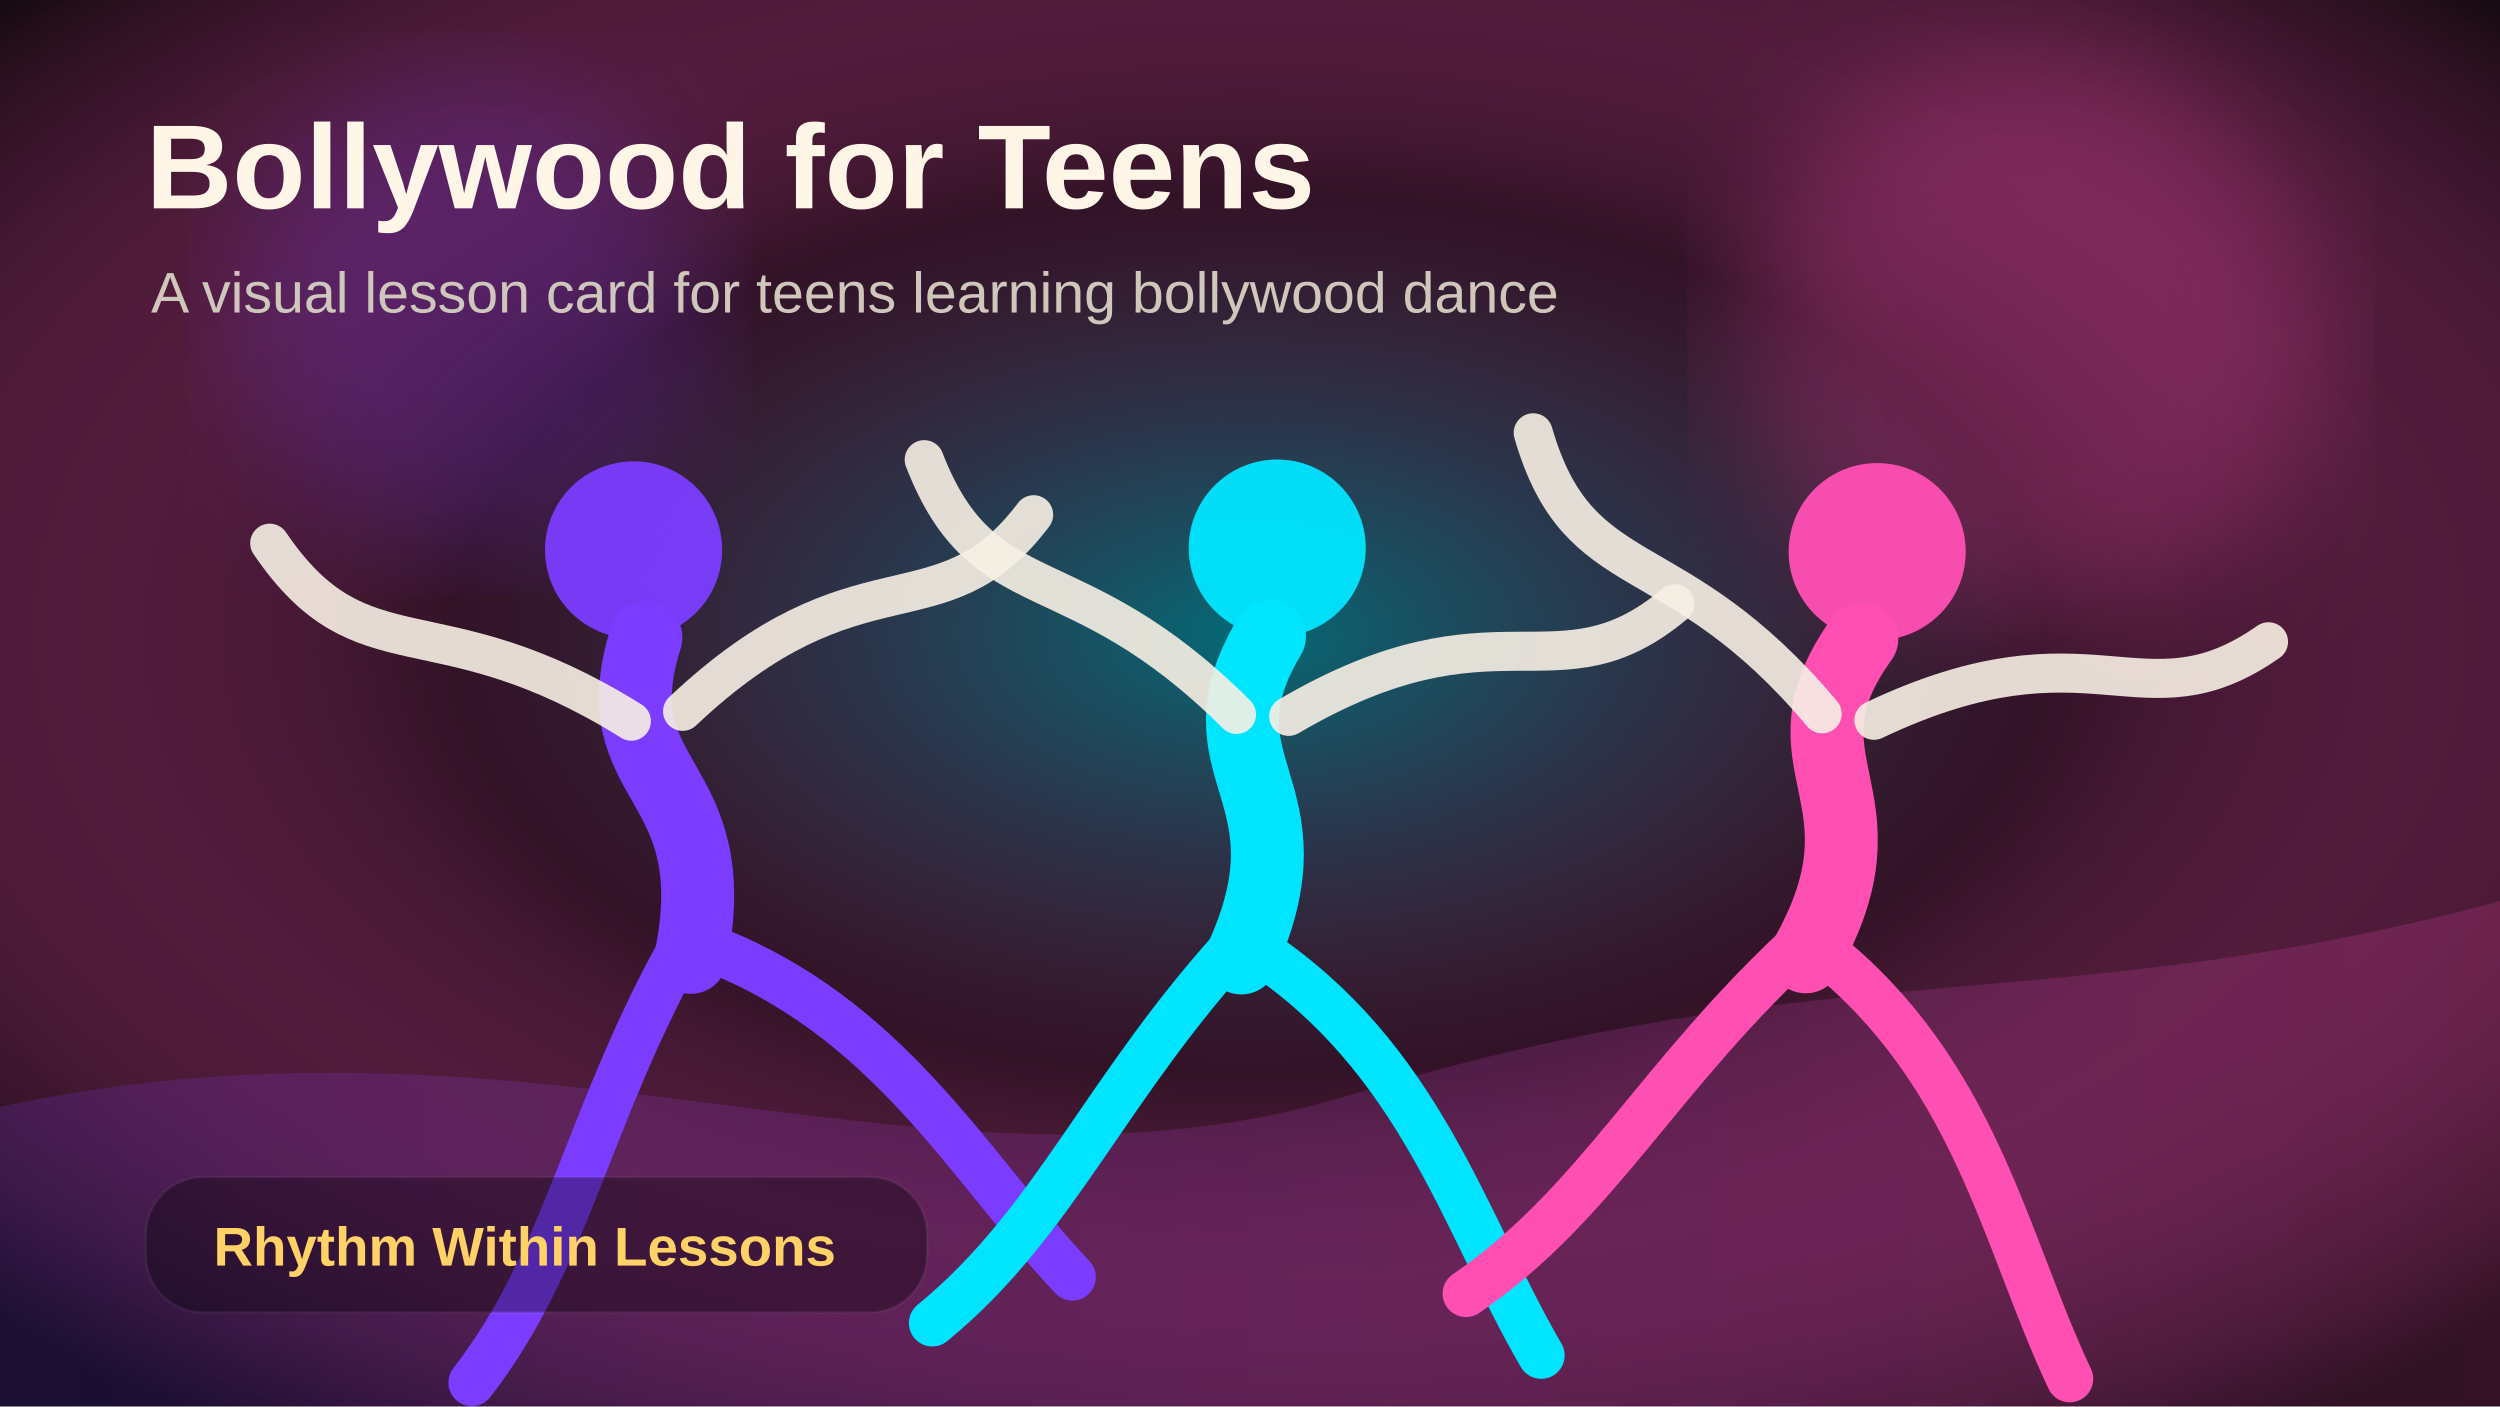
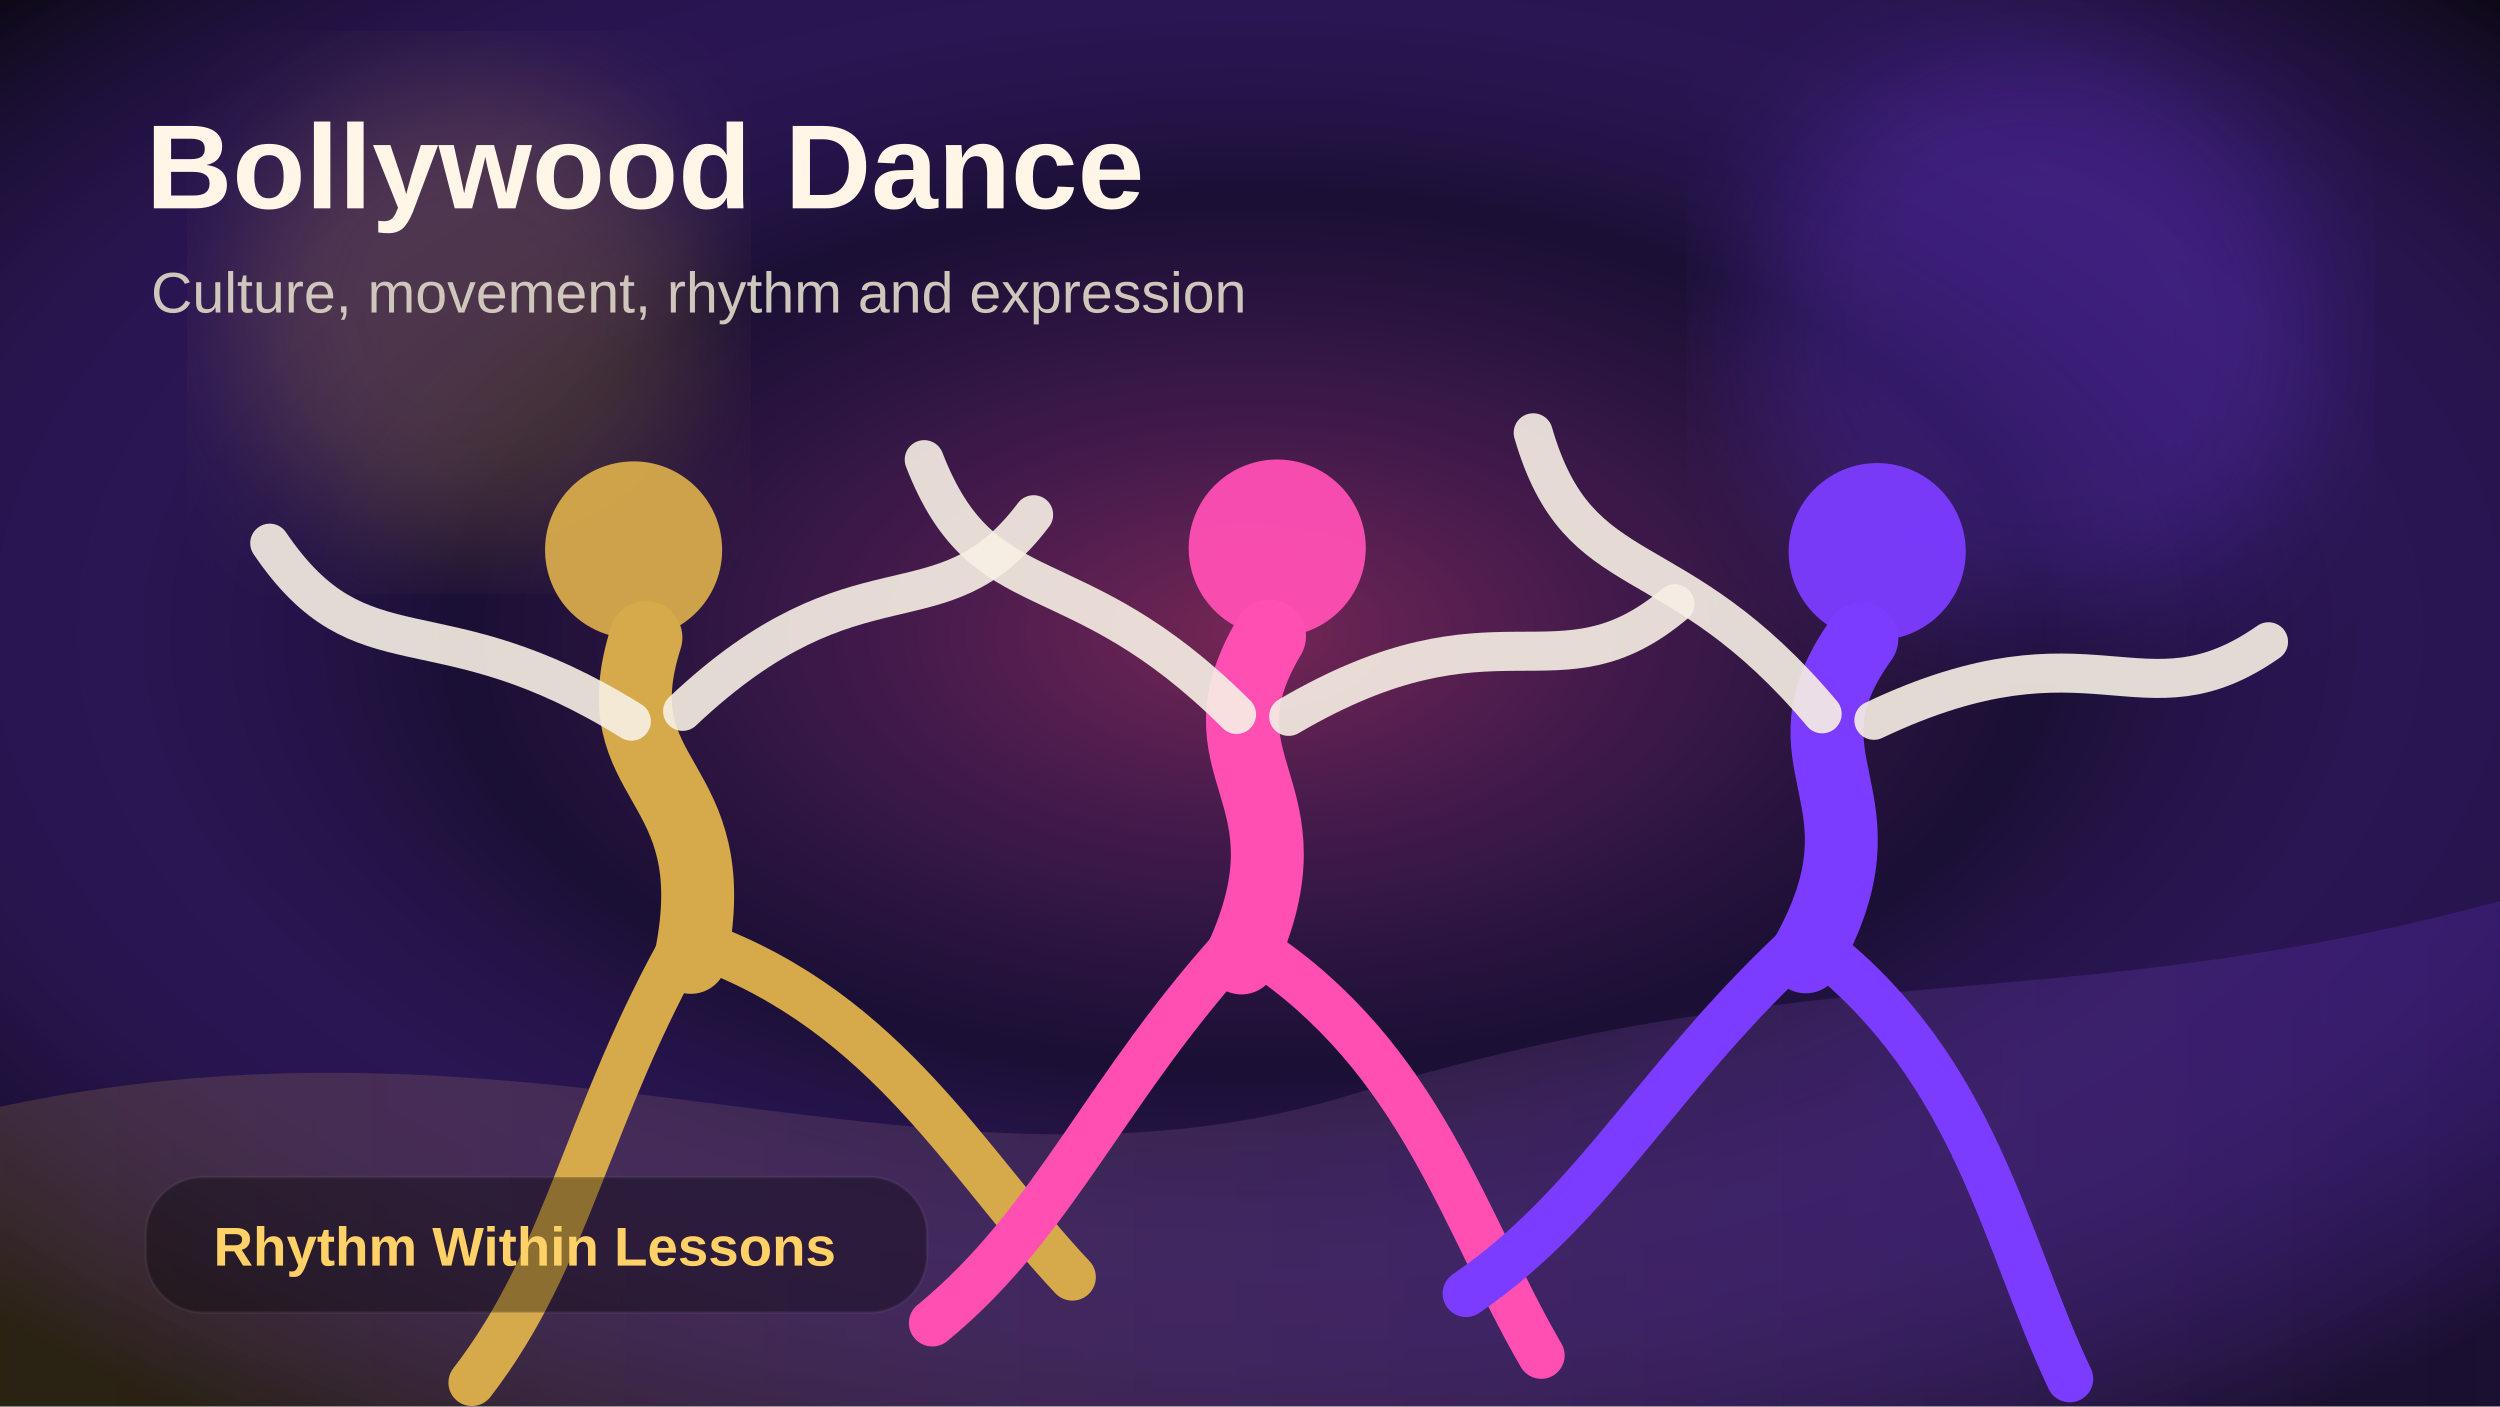
<svg xmlns="http://www.w3.org/2000/svg" viewBox="0 0 960 540" width="960" height="540">
  <defs>
    <radialGradient id="g" cx="50%" cy="45%" r="70%">
-       <stop stop-color="#00e5ff" stop-opacity=".45" />
-       <stop offset=".45" stop-color="#ff4fb3" stop-opacity=".18" />
+       <stop stop-color="#ff4fb3" stop-opacity=".45" />
+       <stop offset=".45" stop-color="#7c3cff" stop-opacity=".18" />
      <stop offset="1" stop-color="#050505" />
    </radialGradient>
    <linearGradient id="l" x1="0" x2="1">
-       <stop stop-color="#7c3cff" />
-       <stop offset="1" stop-color="#ff4fb3" />
+       <stop stop-color="#d6a94a" />
+       <stop offset="1" stop-color="#7c3cff" />
    </linearGradient>
    <filter id="blur">
      <feGaussianBlur stdDeviation="24" />
    </filter>
  </defs>
  <rect width="960" height="540" fill="#050507" />
  <rect width="960" height="540" fill="url(#g)" />
-   <circle cx="180" cy="120" r="90" fill="#7c3cff" opacity=".22" filter="url(#blur)" />
-   <circle cx="780" cy="130" r="110" fill="#ff4fb3" opacity=".25" filter="url(#blur)" />
+   <circle cx="180" cy="120" r="90" fill="#d6a94a" opacity=".22" filter="url(#blur)" />
+   <circle cx="780" cy="130" r="110" fill="#7c3cff" opacity=".25" filter="url(#blur)" />
  <path d="M0 425 C210 380 360 470 520 420 C700 365 790 392 960 346 L960 540 L0 540Z" fill="url(#l)" opacity=".18" />
  <g transform="translate(260,330) rotate(-8)">
+     <circle cx="0" cy="-120" r="34" fill="#d6a94a" opacity=".95" />
+     <path d="M0 -86 C-26 -32 24 -30 0 38" stroke="#d6a94a" stroke-width="28" stroke-linecap="round" fill="none" />
+     <path d="M-10 -55 C-78 -112 -110 -85 -138 -142" stroke="#f7efe4" stroke-width="15" stroke-linecap="round" fill="none" opacity=".9" />
+     <path d="M10 -56 C86 -110 112 -70 154 -112" stroke="#f7efe4" stroke-width="15" stroke-linecap="round" fill="none" opacity=".9" />
+     <path d="M0 30 C-48 92 -62 145 -106 188" stroke="#d6a94a" stroke-width="18" stroke-linecap="round" fill="none" />
+     <path d="M5 34 C72 70 94 132 128 180" stroke="#d6a94a" stroke-width="18" stroke-linecap="round" fill="none" />
+   </g>
+   <g transform="translate(480,330) rotate(5)">
+     <circle cx="0" cy="-120" r="34" fill="#ff4fb3" opacity=".95" />
+     <path d="M0 -86 C-26 -32 24 -30 0 38" stroke="#ff4fb3" stroke-width="28" stroke-linecap="round" fill="none" />
+     <path d="M-10 -55 C-78 -112 -110 -85 -138 -142" stroke="#f7efe4" stroke-width="15" stroke-linecap="round" fill="none" opacity=".9" />
+     <path d="M10 -56 C86 -110 112 -70 154 -112" stroke="#f7efe4" stroke-width="15" stroke-linecap="round" fill="none" opacity=".9" />
+     <path d="M0 30 C-48 92 -62 145 -106 188" stroke="#ff4fb3" stroke-width="18" stroke-linecap="round" fill="none" />
+     <path d="M5 34 C72 70 94 132 128 180" stroke="#ff4fb3" stroke-width="18" stroke-linecap="round" fill="none" />
+   </g>
+   <g transform="translate(700,330) rotate(10)">
    <circle cx="0" cy="-120" r="34" fill="#7c3cff" opacity=".95" />
    <path d="M0 -86 C-26 -32 24 -30 0 38" stroke="#7c3cff" stroke-width="28" stroke-linecap="round" fill="none" />
    <path d="M-10 -55 C-78 -112 -110 -85 -138 -142" stroke="#f7efe4" stroke-width="15" stroke-linecap="round" fill="none" opacity=".9" />
    <path d="M10 -56 C86 -110 112 -70 154 -112" stroke="#f7efe4" stroke-width="15" stroke-linecap="round" fill="none" opacity=".9" />
    <path d="M0 30 C-48 92 -62 145 -106 188" stroke="#7c3cff" stroke-width="18" stroke-linecap="round" fill="none" />
    <path d="M5 34 C72 70 94 132 128 180" stroke="#7c3cff" stroke-width="18" stroke-linecap="round" fill="none" />
  </g>
-   <g transform="translate(480,330) rotate(5)">
-     <circle cx="0" cy="-120" r="34" fill="#00e5ff" opacity=".95" />
-     <path d="M0 -86 C-26 -32 24 -30 0 38" stroke="#00e5ff" stroke-width="28" stroke-linecap="round" fill="none" />
-     <path d="M-10 -55 C-78 -112 -110 -85 -138 -142" stroke="#f7efe4" stroke-width="15" stroke-linecap="round" fill="none" opacity=".9" />
-     <path d="M10 -56 C86 -110 112 -70 154 -112" stroke="#f7efe4" stroke-width="15" stroke-linecap="round" fill="none" opacity=".9" />
-     <path d="M0 30 C-48 92 -62 145 -106 188" stroke="#00e5ff" stroke-width="18" stroke-linecap="round" fill="none" />
-     <path d="M5 34 C72 70 94 132 128 180" stroke="#00e5ff" stroke-width="18" stroke-linecap="round" fill="none" />
-   </g>
-   <g transform="translate(700,330) rotate(10)">
-     <circle cx="0" cy="-120" r="34" fill="#ff4fb3" opacity=".95" />
-     <path d="M0 -86 C-26 -32 24 -30 0 38" stroke="#ff4fb3" stroke-width="28" stroke-linecap="round" fill="none" />
-     <path d="M-10 -55 C-78 -112 -110 -85 -138 -142" stroke="#f7efe4" stroke-width="15" stroke-linecap="round" fill="none" opacity=".9" />
-     <path d="M10 -56 C86 -110 112 -70 154 -112" stroke="#f7efe4" stroke-width="15" stroke-linecap="round" fill="none" opacity=".9" />
-     <path d="M0 30 C-48 92 -62 145 -106 188" stroke="#ff4fb3" stroke-width="18" stroke-linecap="round" fill="none" />
-     <path d="M5 34 C72 70 94 132 128 180" stroke="#ff4fb3" stroke-width="18" stroke-linecap="round" fill="none" />
-   </g>
-   <text x="56" y="80" fill="#fff6e8" font-size="46" font-family="Arial, sans-serif" font-weight="800">Bollywood for Teens</text>
-   <text x="58" y="120" fill="#cfc7bb" font-size="22" font-family="Arial, sans-serif">A visual lesson card for teens learning bollywood dance</text>
+   <text x="56" y="80" fill="#fff6e8" font-size="46" font-family="Arial, sans-serif" font-weight="800">Bollywood Dance</text>
+   <text x="58" y="120" fill="#cfc7bb" font-size="22" font-family="Arial, sans-serif">Culture, movement, rhythm and expression</text>
  <rect x="56" y="452" rx="22" ry="22" width="300" height="52" fill="#000" opacity=".35" stroke="#fff" stroke-opacity=".14" />
  <text x="82" y="486" fill="#ffd166" font-size="21" font-family="Arial, sans-serif" font-weight="700">Rhythm Within Lessons</text>
</svg>
